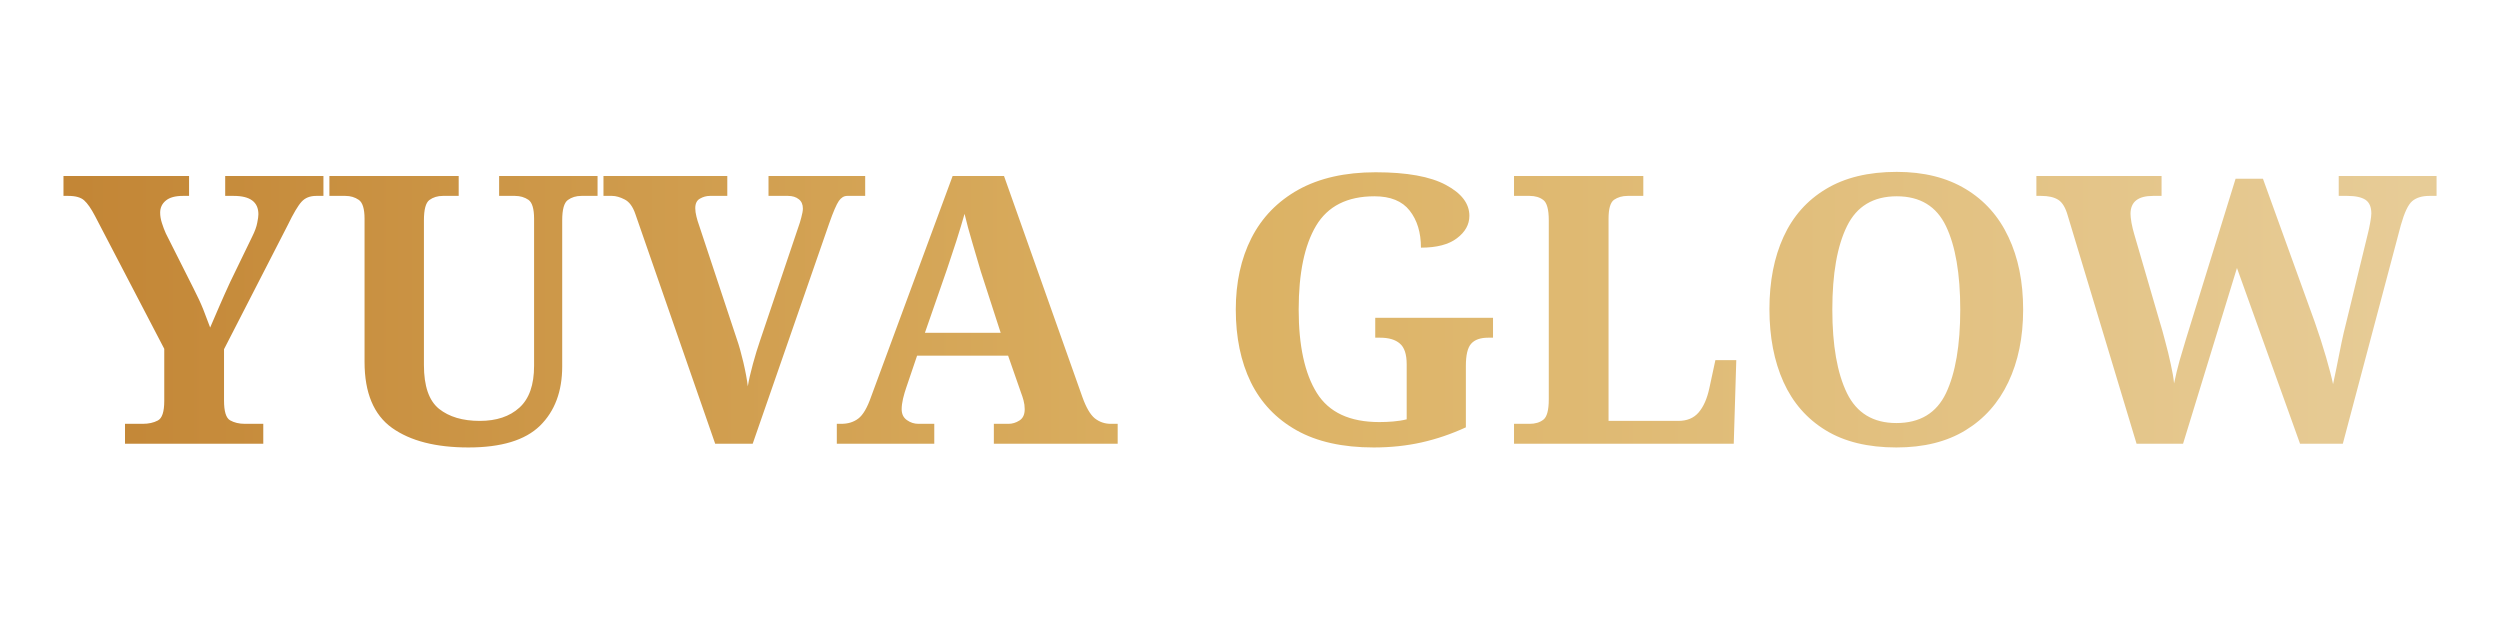
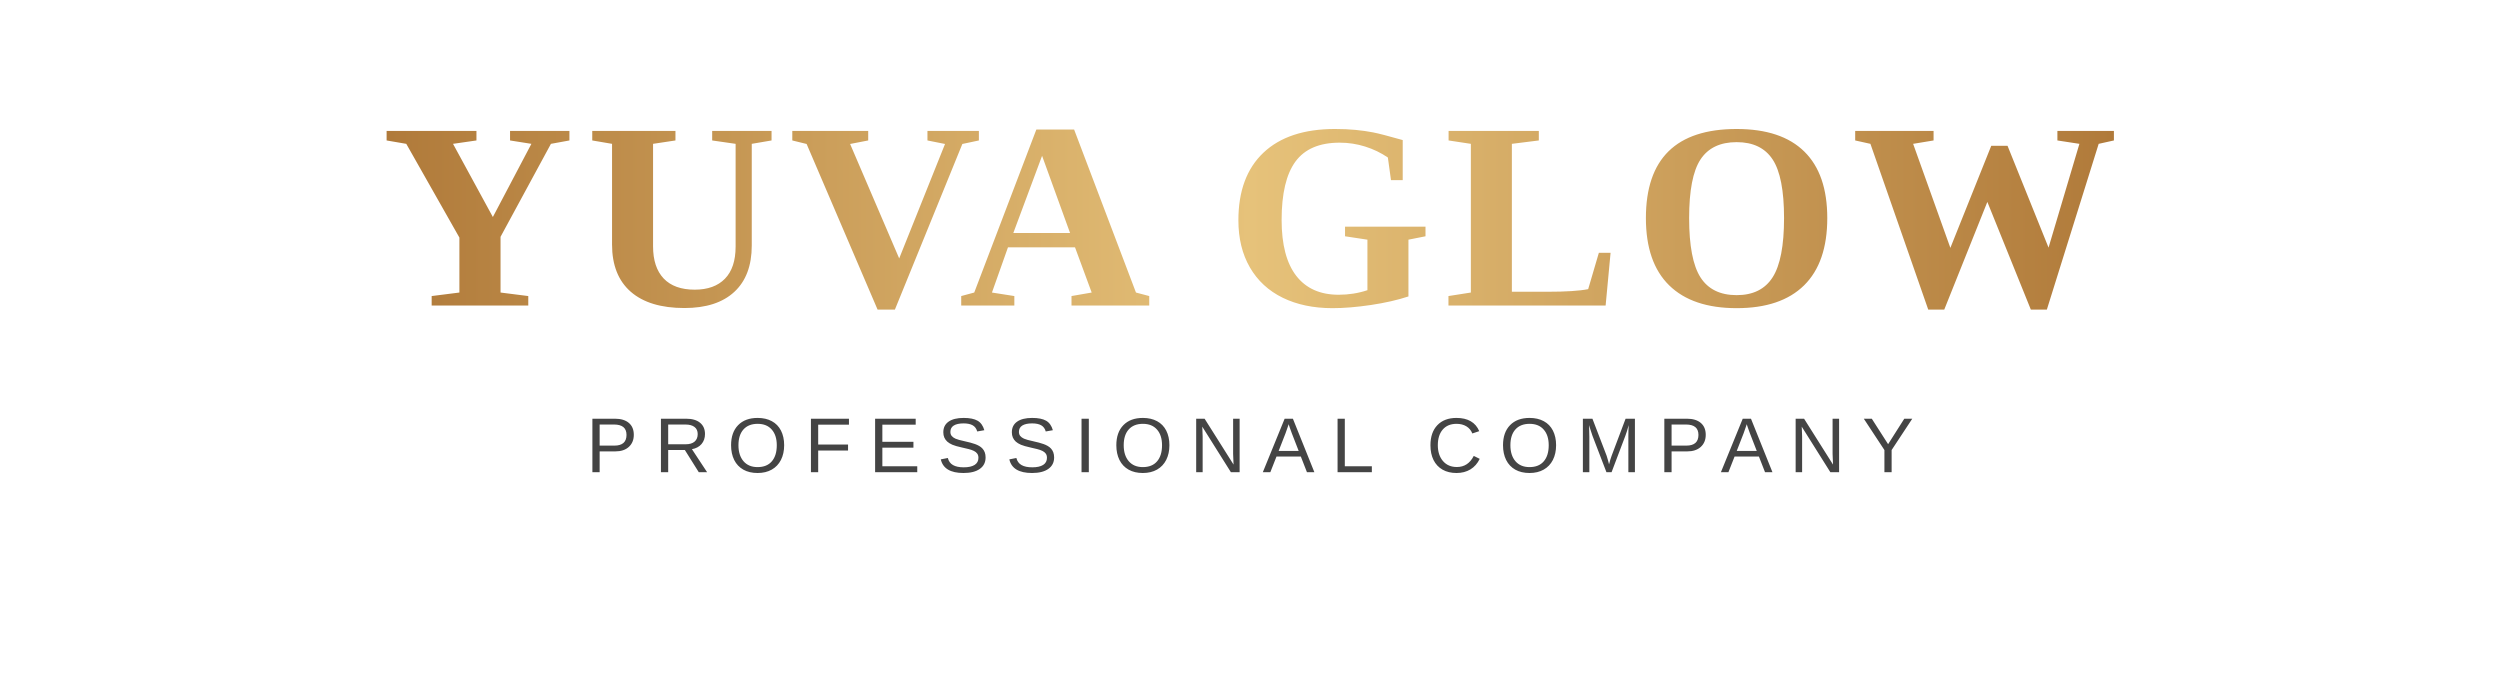
- <svg xmlns="http://www.w3.org/2000/svg" width="200" height="50" viewBox="0 0 200 50">
+ <svg xmlns="http://www.w3.org/2000/svg" width="900" height="250" viewBox="0 0 900 250">
  <defs>
    <linearGradient id="goldGradient" x1="0%" y1="0%" x2="100%" y2="0%">
-       <stop offset="0%" style="stop-color:#C38636;stop-opacity:1" />
-       <stop offset="50%" style="stop-color:#DCB264;stop-opacity:1" />
-       <stop offset="100%" style="stop-color:#E7CC97;stop-opacity:1" />
+       <stop offset="0%" stop-color="#b07a3a" />
+       <stop offset="50%" stop-color="#e6c27a" />
+       <stop offset="100%" stop-color="#b07a3a" />
    </linearGradient>
  </defs>
-   <text x="50%" y="50%" dy=".35em" text-anchor="middle" font-family="Garamond, serif" font-size="30" fill="url(#goldGradient)" font-weight="600">
-         YUVA GLOW
-     </text>
+   <text x="50%" y="110" text-anchor="middle" font-size="96" font-weight="700" font-family="Georgia, 'Times New Roman', serif" fill="url(#goldGradient)" letter-spacing="4">
+     YUVA GLOW
+   </text>
+   <text x="50%" y="170" text-anchor="middle" font-size="28" font-weight="400" font-family="Arial, Helvetica, sans-serif" fill="#444" letter-spacing="6">
+     PROFESSIONAL COMPANY
+   </text>
</svg>
